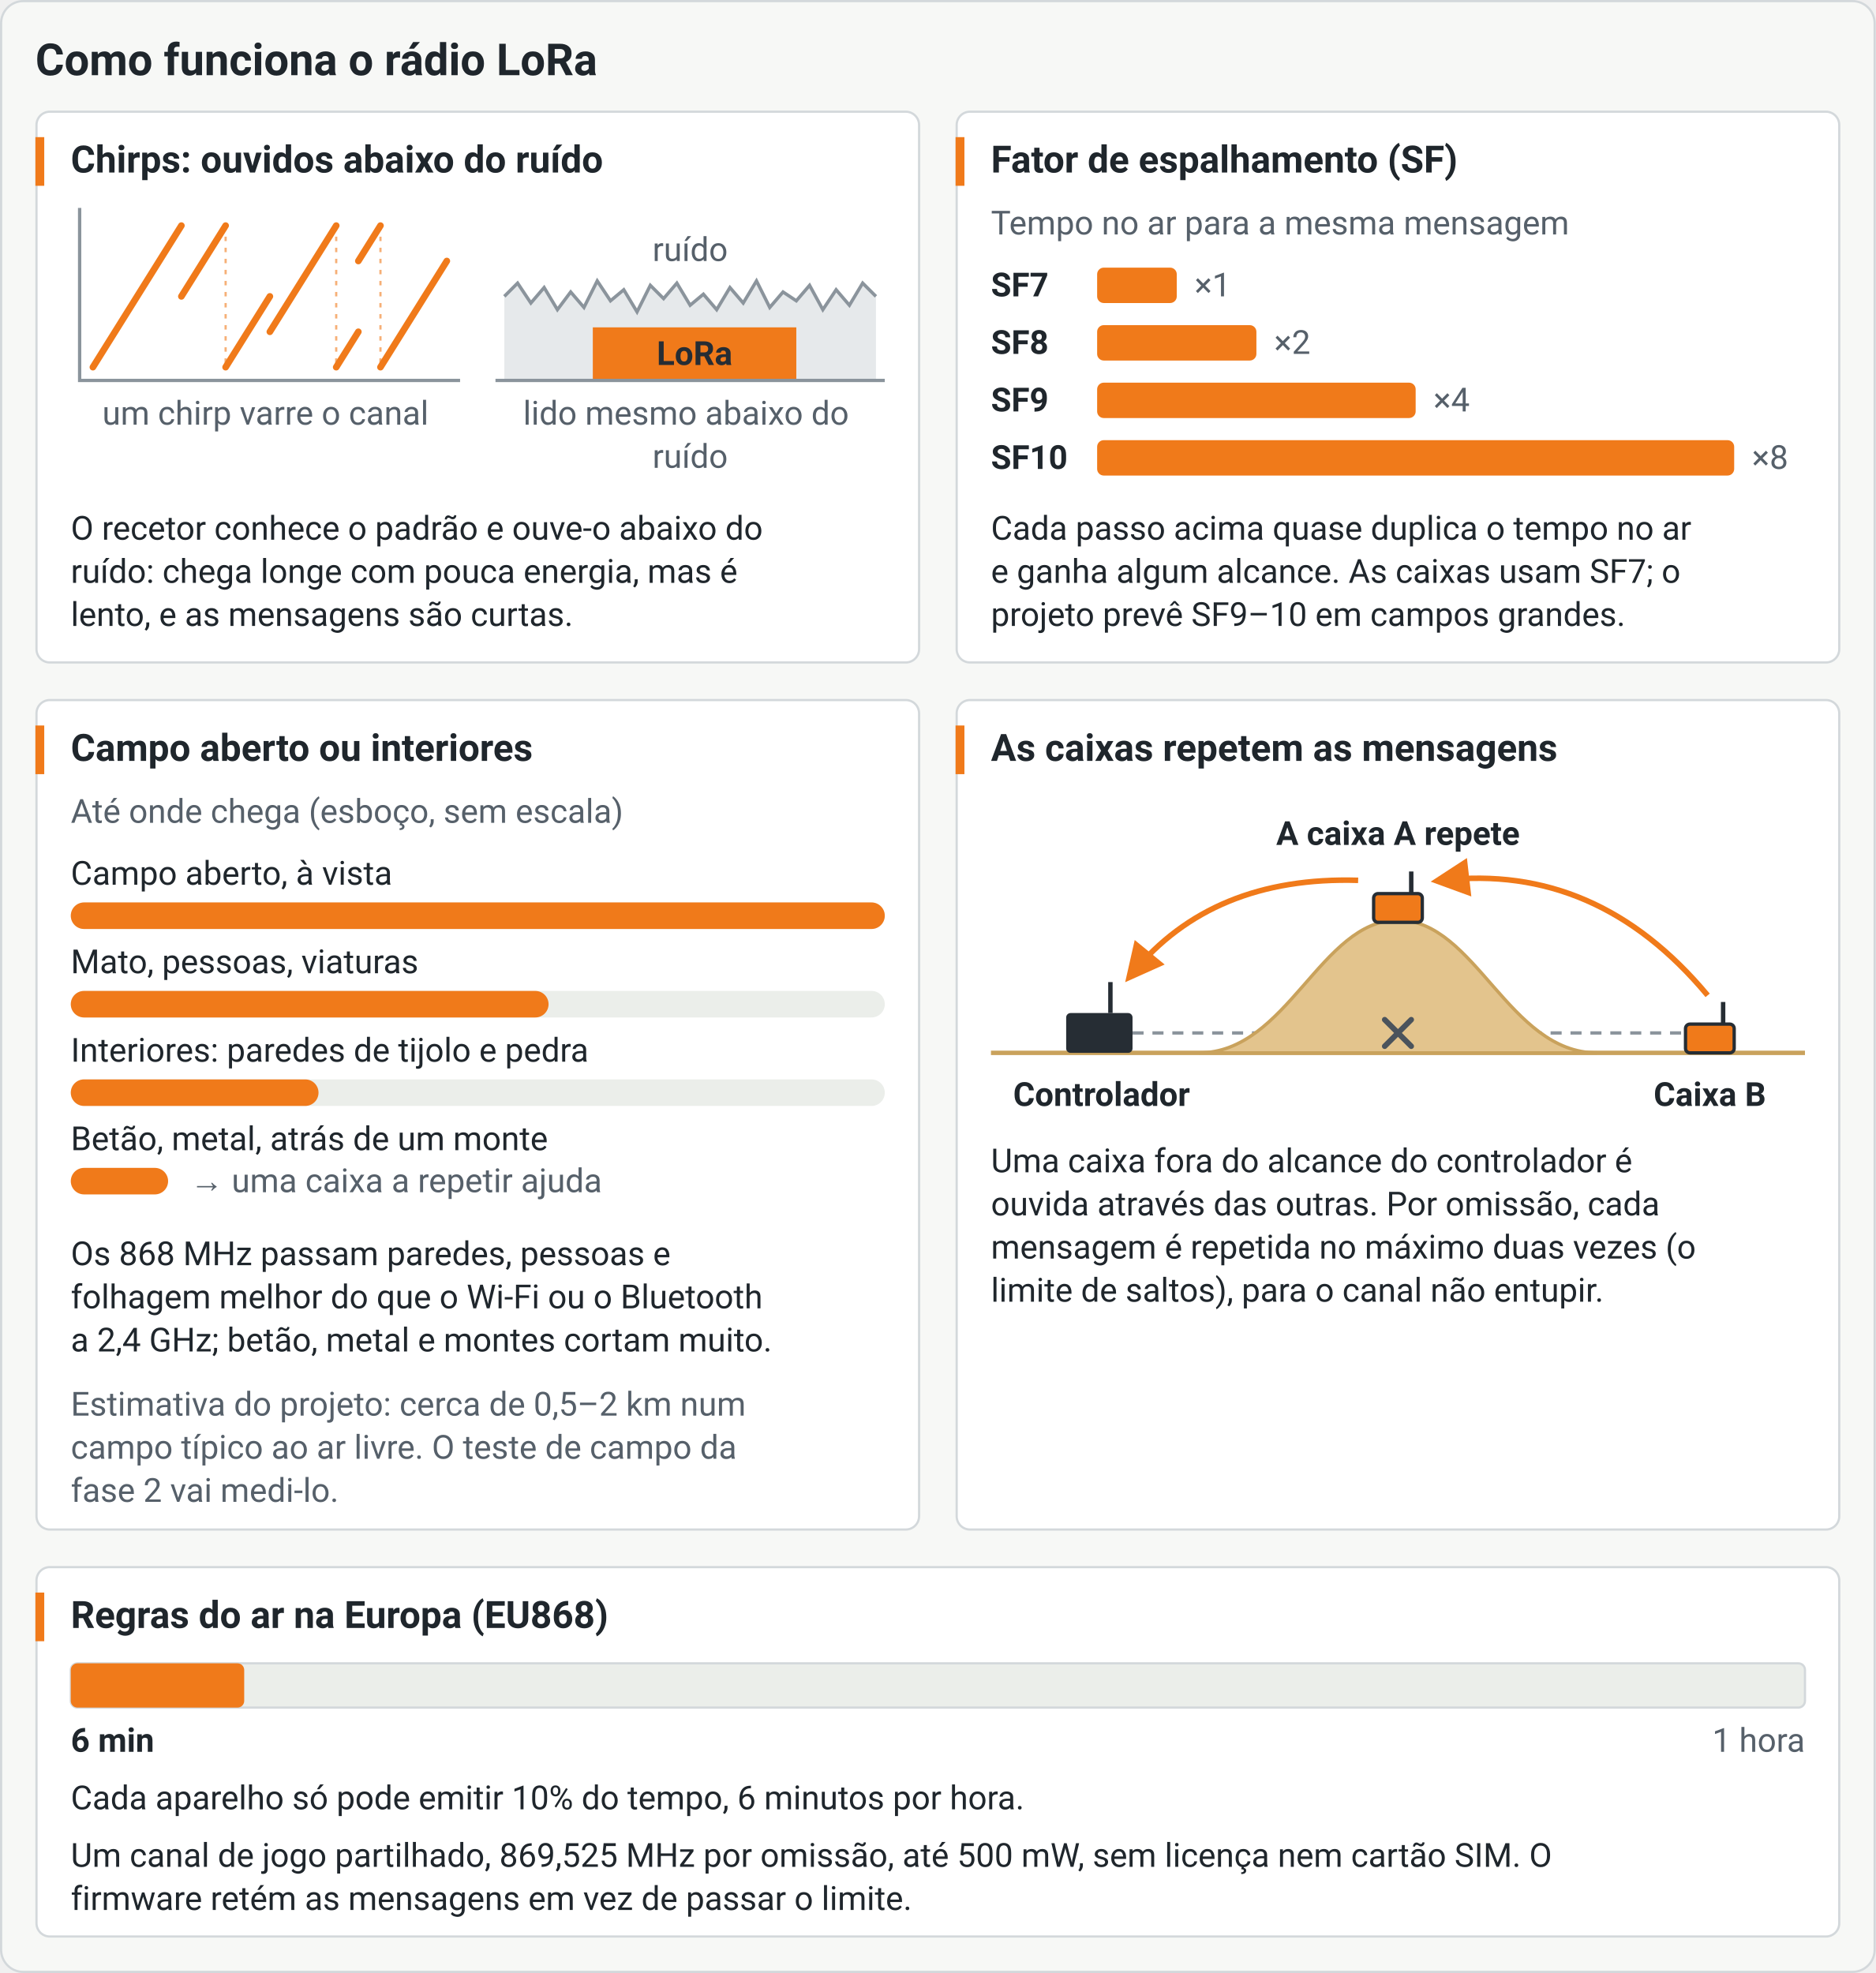
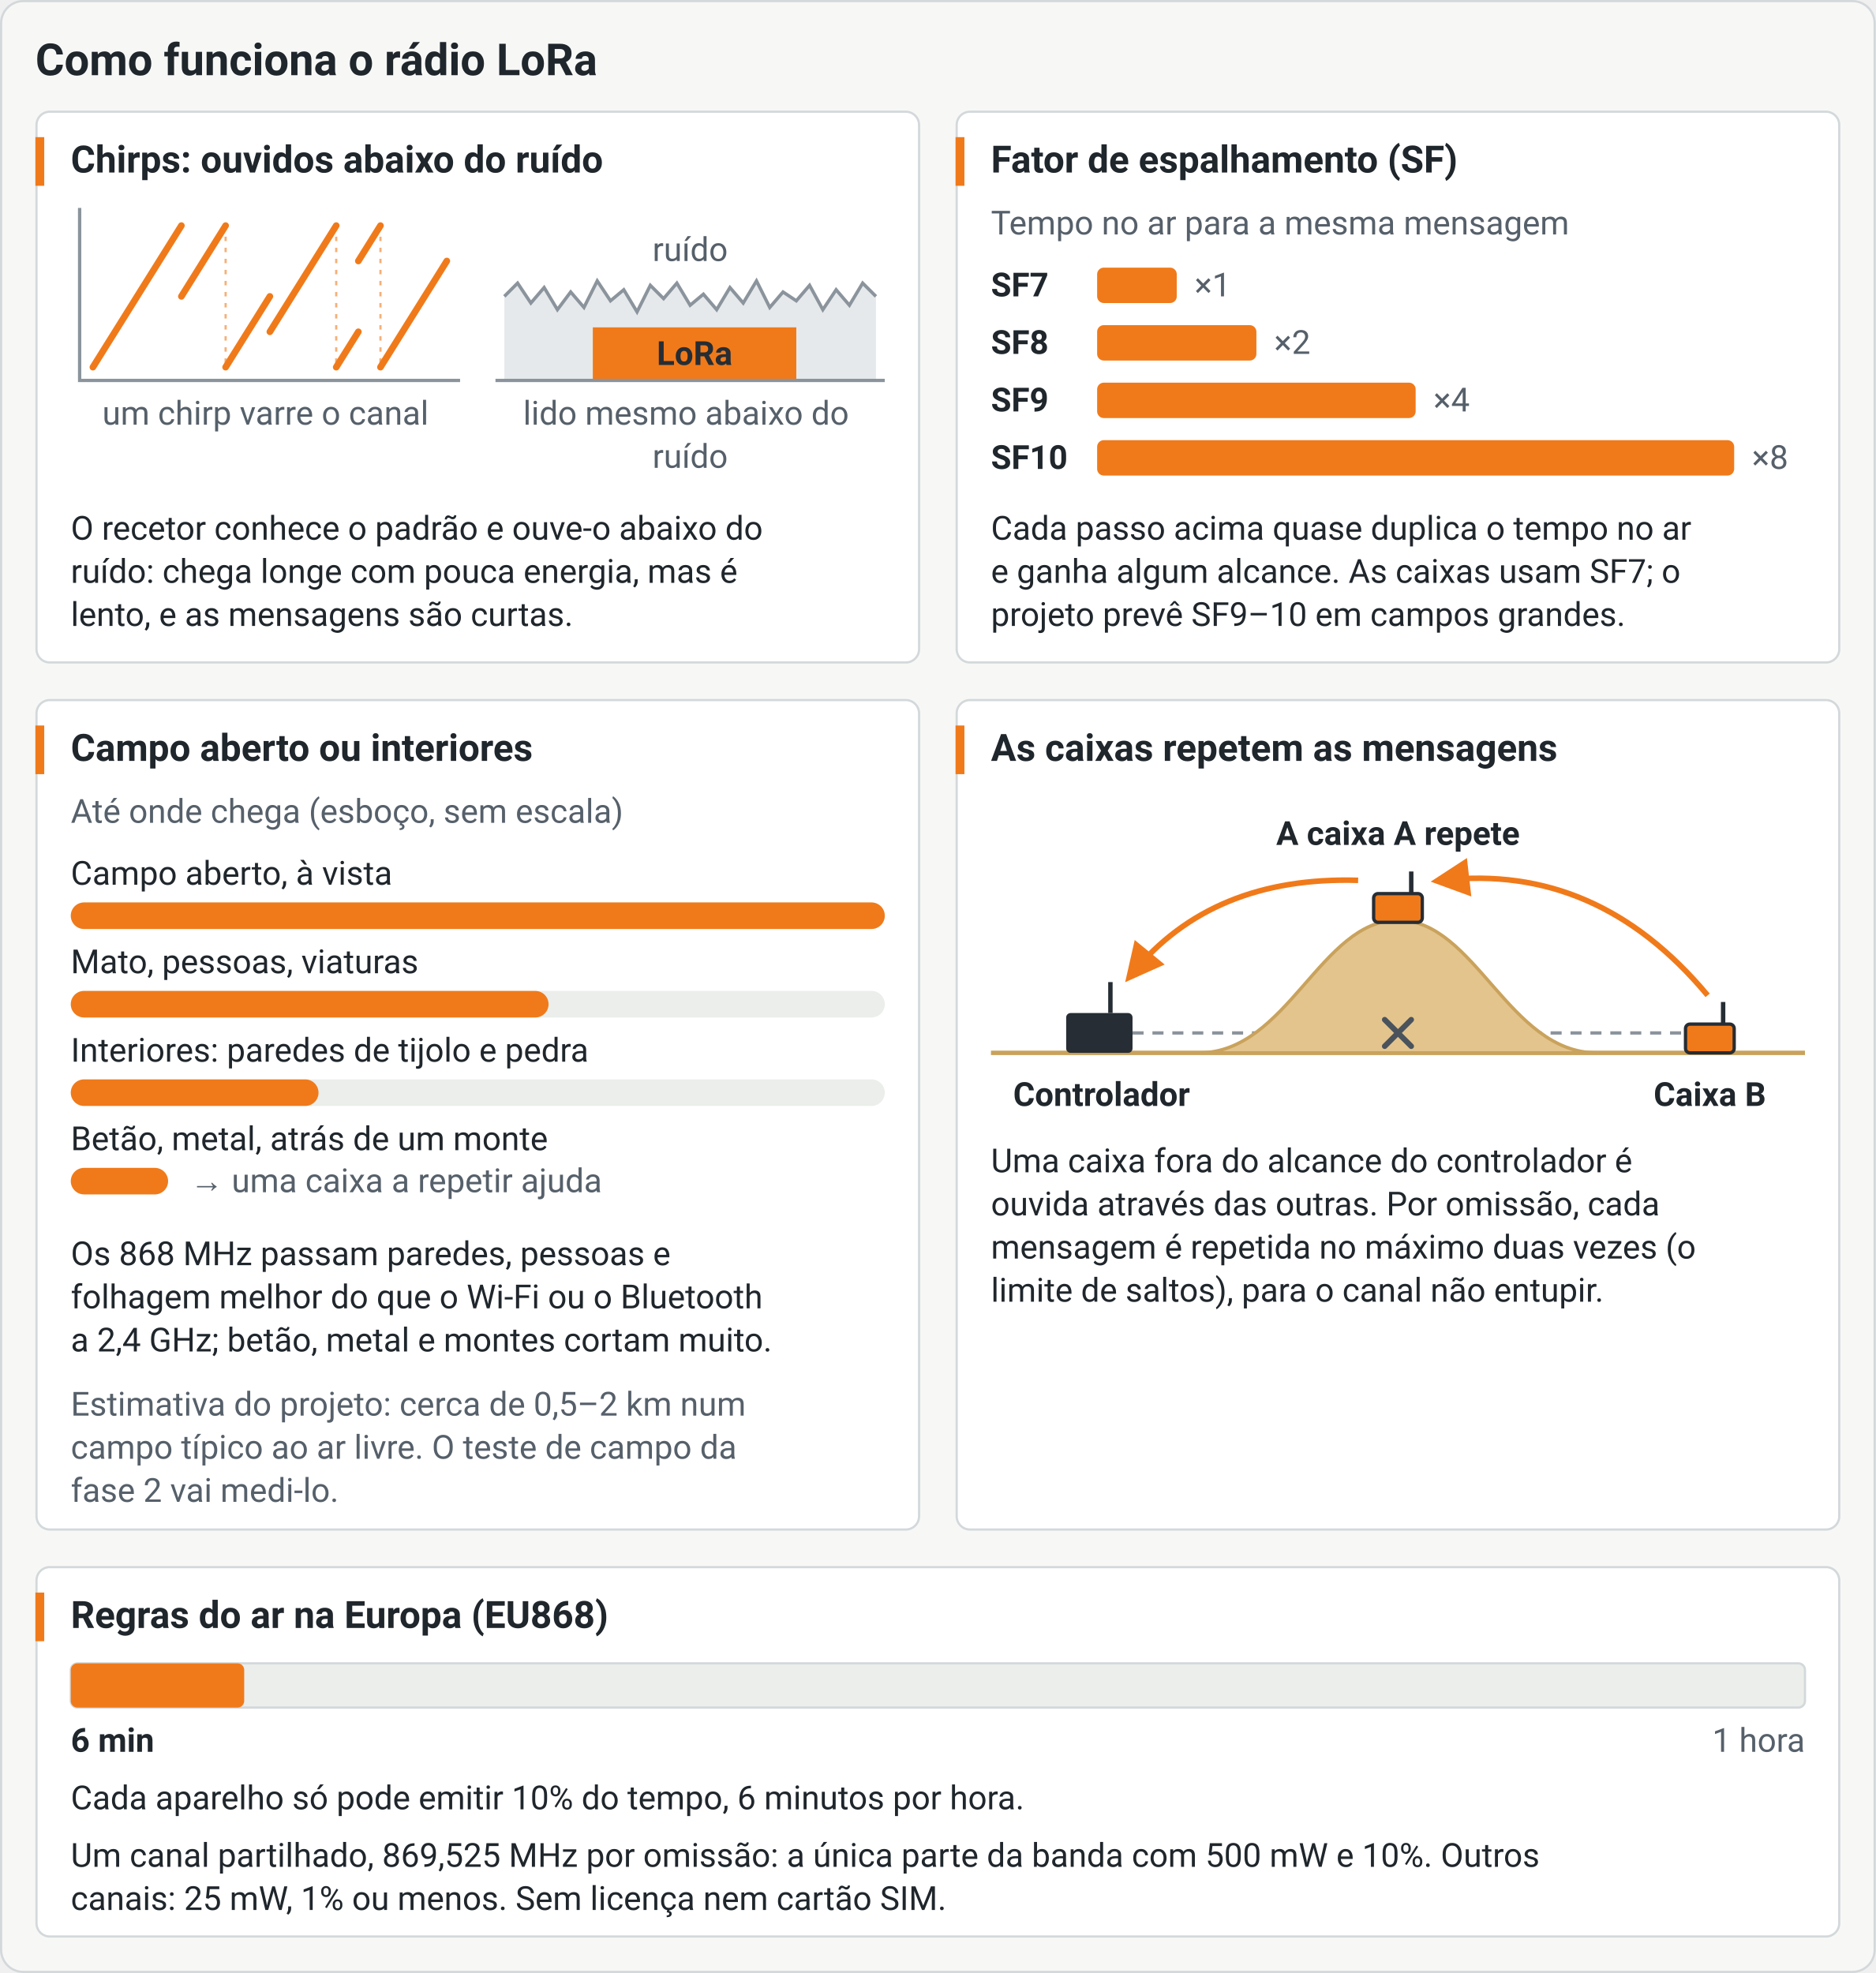
<svg xmlns="http://www.w3.org/2000/svg" viewBox="0 0 848 892" width="848" height="892" role="img" aria-labelledby="title desc" xml:lang="pt-PT" font-family="Barlow, 'Segoe UI', Roboto, 'Helvetica Neue', Arial, 'Liberation Sans', sans-serif" font-size="15" fill="#1f262c">
  <defs>
    <marker id="arrow" viewBox="0 0 10 10" refX="7" refY="5" markerWidth="7" markerHeight="7" orient="auto">
      <path d="M0 0L10 5L0 10z" fill="#f07a1a" />
    </marker>
  </defs>
  <rect x="0.5" y="0.5" width="847" height="891" rx="10" fill="#f7f8f6" stroke="#d3d8db" />
  <text x="16" y="34" font-size="20" font-weight="600">Como funciona o rádio LoRa</text>
  <g transform="translate(16 50)">
    <rect x="0.5" y="0.5" width="399" height="249" rx="6" fill="#ffffff" stroke="#d3d8db" />
    <rect x="0" y="12" width="4" height="22" fill="#f07a1a" />
    <text x="16" y="28" font-size="17" font-weight="600">Chirps: ouvidos abaixo do ruído</text>
    <polyline points="20,44 20,122 192,122" fill="none" stroke="#8b949c" stroke-width="1.5" />
    <path d="M86 52V116M136 52V116M156 52V116" stroke="#f07a1a" stroke-width="1" stroke-dasharray="2 3" opacity="0.6" />
    <path d="M26 116L66 52M66 84L86 52M86 116L106 84M106 100L136 52M136 116L146 100M146 68L156 52M156 116L186 68" fill="none" stroke="#f07a1a" stroke-width="3" stroke-linecap="round" />
    <text x="104" y="142" text-anchor="middle" fill="#56606a">um chirp varre o canal</text>
    <polygon points="212,84 218,78 224,87 230,80 236,90 242,82 248,89 254,77 260,86 266,81 272,91 278,79 284,85 290,78 296,88 302,83 308,90 314,80 320,87 326,77 332,89 338,82 344,86 350,79 356,90 362,81 368,88 374,78 380,84 380,122 212,122" fill="#e6e9eb" />
    <rect x="252" y="98" width="92" height="24" fill="#f07a1a" />
    <text x="298" y="115" text-anchor="middle" font-weight="600" fill="#262d34">LoRa</text>
    <polyline points="212,84 218,78 224,87 230,80 236,90 242,82 248,89 254,77 260,86 266,81 272,91 278,79 284,85 290,78 296,88 302,83 308,90 314,80 320,87 326,77 332,89 338,82 344,86 350,79 356,90 362,81 368,88 374,78 380,84" fill="none" stroke="#8b949c" stroke-width="1.5" />
    <line x1="208" y1="122" x2="384" y2="122" stroke="#8b949c" stroke-width="1.5" />
    <text x="296" y="68" text-anchor="middle" fill="#56606a">ruído</text>
    <text x="296" y="142" text-anchor="middle" fill="#56606a">
      <tspan x="296">lido mesmo abaixo do</tspan>
      <tspan x="296" dy="19.5">ruído</tspan>
    </text>
    <text x="16" y="194">
      <tspan x="16">O recetor conhece o padrão e ouve-o abaixo do</tspan>
      <tspan x="16" dy="19.5">ruído: chega longe com pouca energia, mas é</tspan>
      <tspan x="16" dy="19.5">lento, e as mensagens são curtas.</tspan>
    </text>
  </g>
  <g transform="translate(432 50)">
    <rect x="0.5" y="0.5" width="399" height="249" rx="6" fill="#ffffff" stroke="#d3d8db" />
    <rect x="0" y="12" width="4" height="22" fill="#f07a1a" />
    <text x="16" y="28" font-size="17" font-weight="600">Fator de espalhamento (SF)</text>
    <text x="16" y="56" fill="#56606a">Tempo no ar para a mesma mensagem</text>
    <g font-weight="600">
      <text x="16" y="84">SF7</text>
      <text x="16" y="110">SF8</text>
      <text x="16" y="136">SF9</text>
      <text x="16" y="162">SF10</text>
    </g>
    <g fill="#f07a1a">
      <rect x="64" y="71" width="36" height="16" rx="3" />
      <rect x="64" y="97" width="72" height="16" rx="3" />
      <rect x="64" y="123" width="144" height="16" rx="3" />
      <rect x="64" y="149" width="288" height="16" rx="3" />
    </g>
    <g fill="#56606a">
      <text x="108" y="84">×1</text>
      <text x="144" y="110">×2</text>
      <text x="216" y="136">×4</text>
      <text x="360" y="162">×8</text>
    </g>
    <text x="16" y="194">
      <tspan x="16">Cada passo acima quase duplica o tempo no ar</tspan>
      <tspan x="16" dy="19.5">e ganha algum alcance. As caixas usam SF7; o</tspan>
      <tspan x="16" dy="19.5">projeto prevê SF9–10 em campos grandes.</tspan>
    </text>
  </g>
  <g transform="translate(16 316)">
    <rect x="0.5" y="0.5" width="399" height="375" rx="6" fill="#ffffff" stroke="#d3d8db" />
    <rect x="0" y="12" width="4" height="22" fill="#f07a1a" />
    <text x="16" y="28" font-size="17" font-weight="600">Campo aberto ou interiores</text>
    <text x="16" y="56" fill="#56606a">Até onde chega (esboço, sem escala)</text>
    <text x="16" y="84">Campo aberto, à vista</text>
    <text x="16" y="124">Mato, pessoas, viaturas</text>
    <text x="16" y="164">Interiores: paredes de tijolo e pedra</text>
    <text x="16" y="204">Betão, metal, atrás de um monte</text>
    <g fill="#ebeeea">
      <rect x="16" y="92" width="368" height="12" rx="6" />
      <rect x="16" y="132" width="368" height="12" rx="6" />
      <rect x="16" y="172" width="368" height="12" rx="6" />
    </g>
    <g fill="#f07a1a">
      <rect x="16" y="92" width="368" height="12" rx="6" />
      <rect x="16" y="132" width="216" height="12" rx="6" />
      <rect x="16" y="172" width="112" height="12" rx="6" />
      <rect x="16" y="212" width="44" height="12" rx="6" />
    </g>
    <text x="70" y="223" fill="#56606a">→ uma caixa a repetir ajuda</text>
    <text x="16" y="256">
      <tspan x="16">Os 868 MHz passam paredes, pessoas e</tspan>
      <tspan x="16" dy="19.5">folhagem melhor do que o Wi-Fi ou o Bluetooth</tspan>
      <tspan x="16" dy="19.5">a 2,4 GHz; betão, metal e montes cortam muito.</tspan>
    </text>
    <text x="16" y="324" fill="#56606a">
      <tspan x="16">Estimativa do projeto: cerca de 0,5–2 km num</tspan>
      <tspan x="16" dy="19.5">campo típico ao ar livre. O teste de campo da</tspan>
      <tspan x="16" dy="19.5">fase 2 vai medi-lo.</tspan>
    </text>
  </g>
  <g transform="translate(432 316)">
    <rect x="0.5" y="0.5" width="399" height="375" rx="6" fill="#ffffff" stroke="#d3d8db" />
    <rect x="0" y="12" width="4" height="22" fill="#f07a1a" />
    <text x="16" y="28" font-size="17" font-weight="600">As caixas repetem as mensagens</text>
    <line x1="16" y1="160" x2="384" y2="160" stroke="#c9a25c" stroke-width="2" />
    <line x1="80" y1="151" x2="330" y2="151" stroke="#8b949c" stroke-width="1.5" stroke-dasharray="5 4" />
    <path d="M110 160C150 160 165 100 200 100C235 100 250 160 290 160z" fill="#e3c48d" stroke="#c9a25c" stroke-width="1.5" />
    <path d="M194 145l12 12M206 145l-12 12" stroke="#4a535c" stroke-width="2.5" stroke-linecap="round" />
    <path d="M340 134Q290 74 220 82" fill="none" stroke="#f07a1a" stroke-width="2.5" marker-end="url(#arrow)" />
    <path d="M182 82Q116 80 80 124" fill="none" stroke="#f07a1a" stroke-width="2.5" marker-end="url(#arrow)" />
    <line x1="70" y1="142" x2="70" y2="128" stroke="#262d34" stroke-width="2" />
    <rect x="50" y="142" width="30" height="18" rx="2" fill="#262d34" />
    <line x1="206" y1="88" x2="206" y2="78" stroke="#262d34" stroke-width="2" />
    <rect x="189" y="88" width="22" height="13" rx="2" fill="#f07a1a" stroke="#262d34" stroke-width="1.5" />
    <line x1="347" y1="147" x2="347" y2="137" stroke="#262d34" stroke-width="2" />
    <rect x="330" y="147" width="22" height="13" rx="2" fill="#f07a1a" stroke="#262d34" stroke-width="1.5" />
    <text x="200" y="66" text-anchor="middle" font-weight="600">A caixa A repete</text>
    <text x="66" y="184" text-anchor="middle" font-weight="600">Controlador</text>
    <text x="341" y="184" text-anchor="middle" font-weight="600">Caixa B</text>
    <text x="16" y="214">
      <tspan x="16">Uma caixa fora do alcance do controlador é</tspan>
      <tspan x="16" dy="19.5">ouvida através das outras. Por omissão, cada</tspan>
      <tspan x="16" dy="19.5">mensagem é repetida no máximo duas vezes (o</tspan>
      <tspan x="16" dy="19.5">limite de saltos), para o canal não entupir.</tspan>
    </text>
  </g>
  <g transform="translate(16 708)">
    <rect x="0.5" y="0.5" width="815" height="167" rx="6" fill="#ffffff" stroke="#d3d8db" />
    <rect x="0" y="12" width="4" height="22" fill="#f07a1a" />
    <text x="16" y="28" font-size="17" font-weight="600">Regras do ar na Europa (EU868)</text>
    <rect x="16" y="44" width="784" height="20" rx="3" fill="#ebeeea" stroke="#d3d8db" />
    <rect x="16" y="44" width="78.4" height="20" rx="3" fill="#f07a1a" />
    <text x="16" y="84" font-weight="600">6 min</text>
    <text x="800" y="84" text-anchor="end" fill="#56606a">1 hora</text>
    <text x="16" y="110">Cada aparelho só pode emitir 10% do tempo, 6 minutos por hora.</text>
    <text x="16" y="136">
-       <tspan x="16">Um canal de jogo partilhado, 869,525 MHz por omissão, até 500 mW, sem licença nem cartão SIM. O</tspan>
-       <tspan x="16" dy="19.5">firmware retém as mensagens em vez de passar o limite.</tspan>
+       <tspan x="16">Um canal partilhado, 869,525 MHz por omissão: a única parte da banda com 500 mW e 10%. Outros</tspan>
+       <tspan x="16" dy="19.5">canais: 25 mW, 1% ou menos. Sem licença nem cartão SIM.</tspan>
    </text>
  </g>
</svg>
